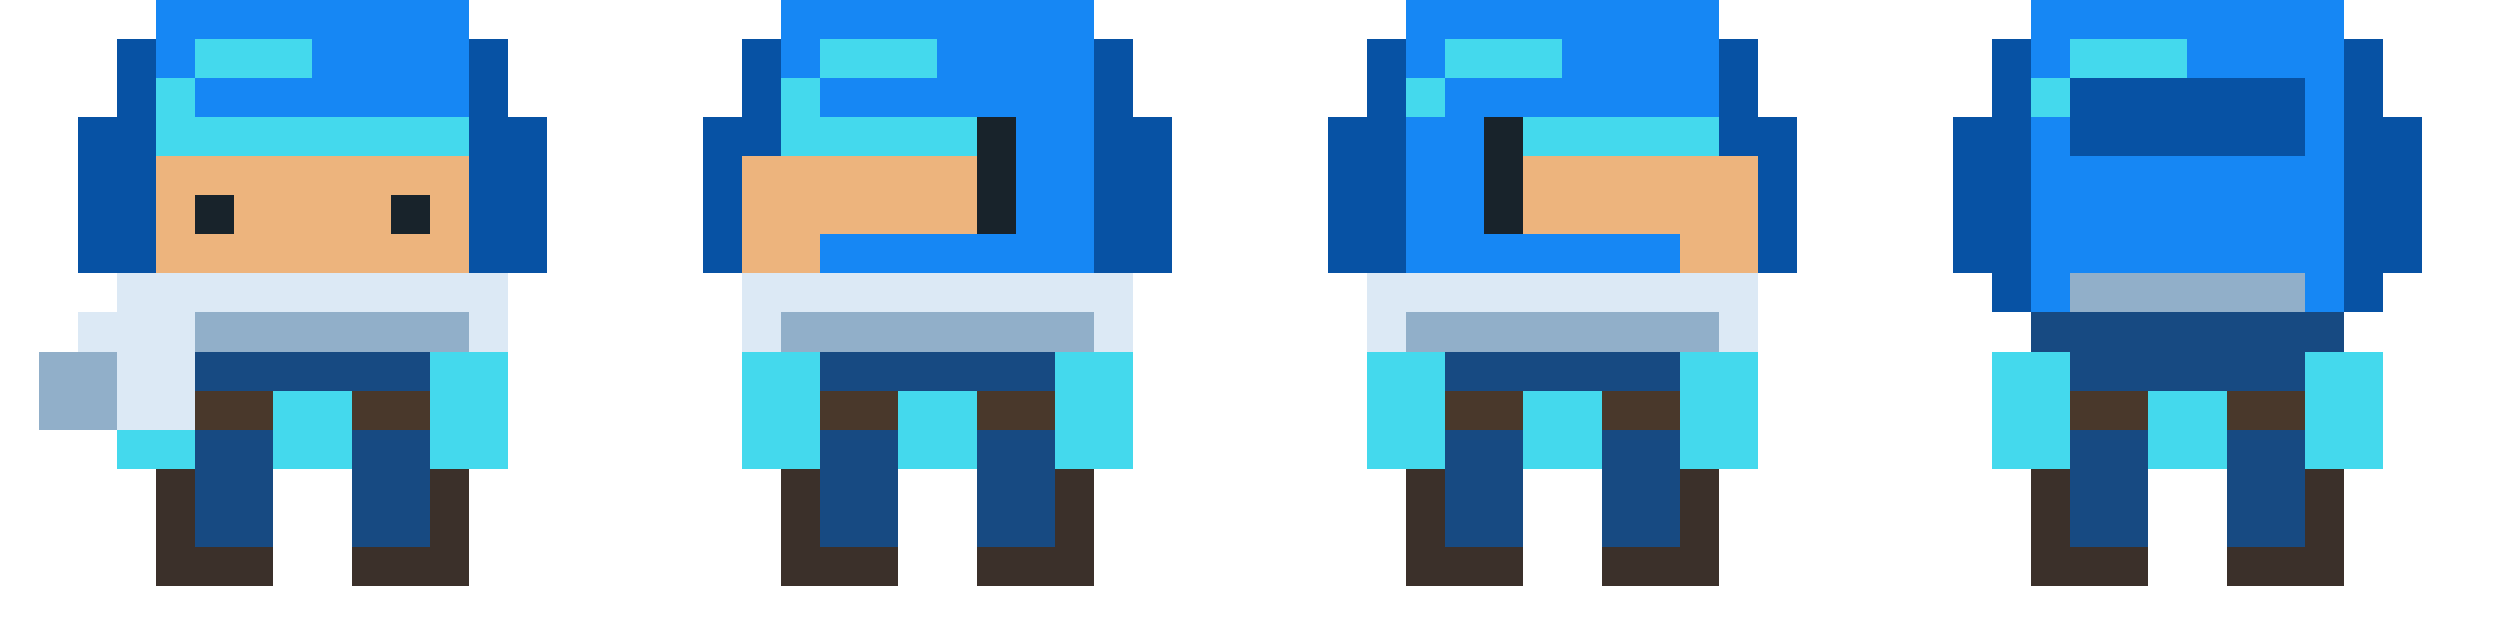
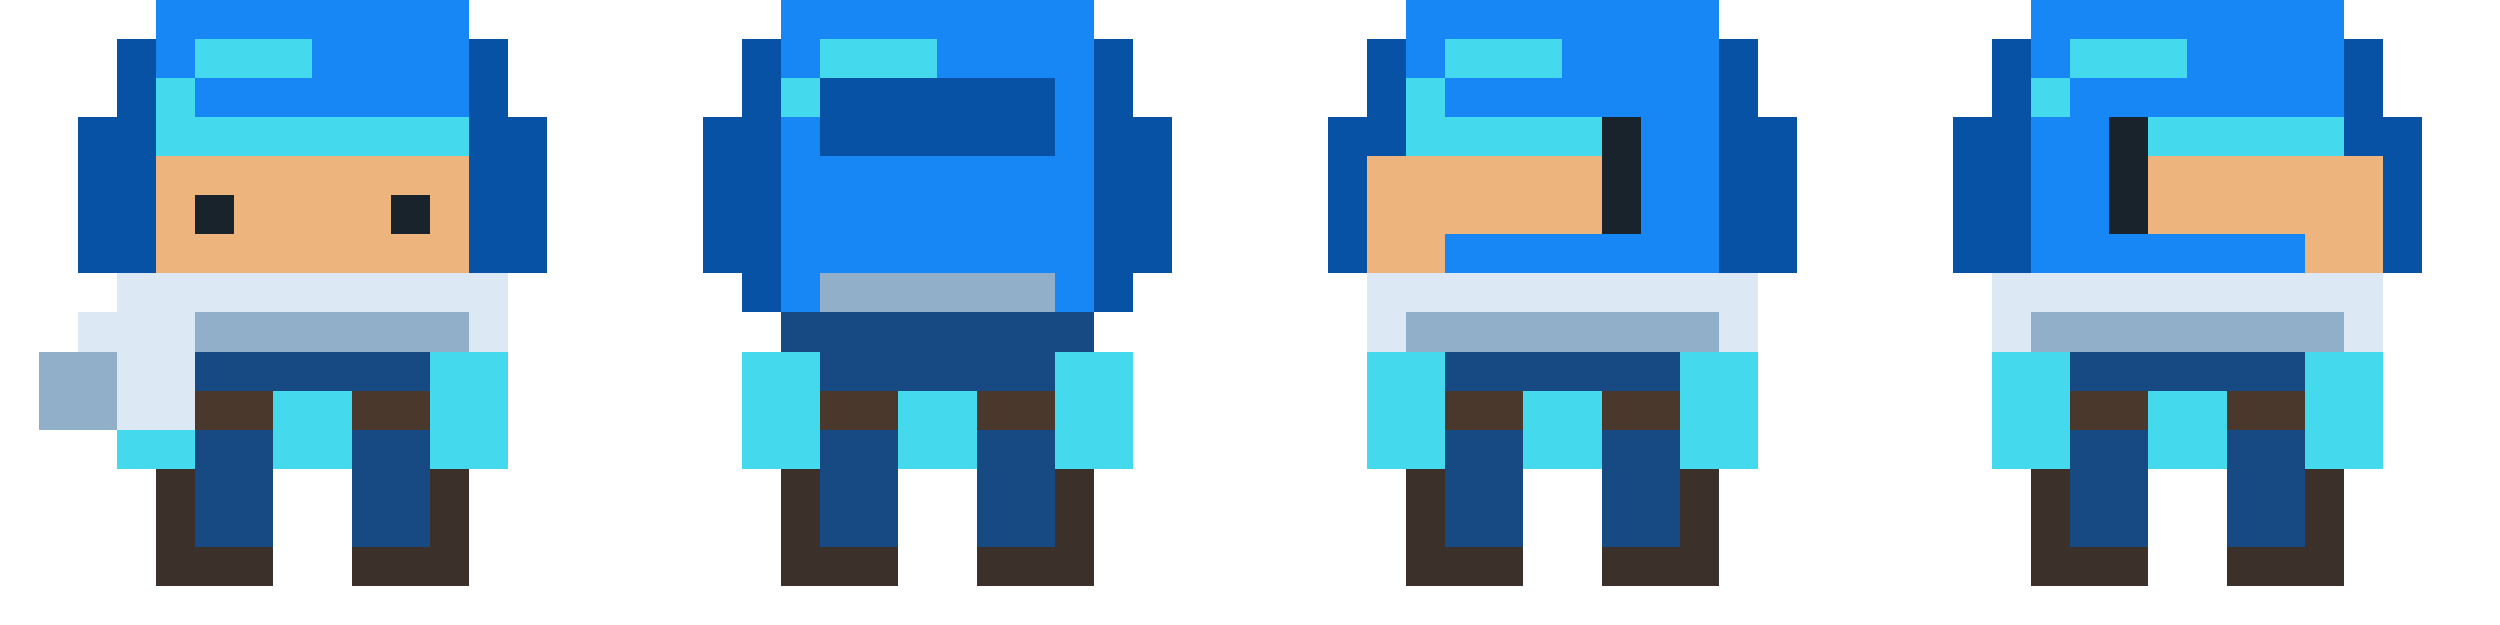
<svg xmlns="http://www.w3.org/2000/svg" width="64" height="16" viewBox="0 0 64 16">
  <g transform="translate(0 0)">
    <g shape-rendering="crispEdges">
      <rect x="4" y="12" width="3" height="3" fill="#3b302a" />
      <rect x="9" y="12" width="3" height="3" fill="#3b302a" />
      <rect x="5" y="11" width="2" height="3" fill="#174a82" />
      <rect x="9" y="11" width="2" height="3" fill="#174a82" />
      <rect x="4" y="8" width="8" height="4" fill="#174a82" />
      <rect x="3" y="9" width="2" height="3" fill="#44d9ed" />
      <rect x="11" y="9" width="2" height="3" fill="#44d9ed" />
      <rect x="3" y="1" width="10" height="7" fill="#0752a4" />
      <rect x="4" y="0" width="8" height="8" fill="#1687f4" />
      <rect x="2" y="3" width="2" height="4" fill="#0752a4" />
      <rect x="12" y="3" width="2" height="4" fill="#0752a4" />
      <rect x="4" y="4" width="8" height="3" fill="#edb47d" />
      <rect x="4" y="3" width="8" height="1" fill="#18232b" />
      <rect x="4" y="3" width="8" height="1" fill="#44d9ed" />
      <rect x="5" y="5" width="1" height="1" fill="#18232b" />
      <rect x="10" y="5" width="1" height="1" fill="#18232b" />
      <rect x="3" y="7" width="10" height="2" fill="#dce9f5" />
      <rect x="4" y="8" width="8" height="1" fill="#91afc9" />
      <rect x="2" y="8" width="3" height="3" fill="#dce9f5" />
      <rect x="1" y="9" width="2" height="2" fill="#91afc9" />
      <rect x="5" y="10" width="6" height="1" fill="#49382b" />
      <rect x="7" y="10" width="2" height="2" fill="#44d9ed" />
      <rect x="5" y="1" width="3" height="1" fill="#44d9ed" />
      <rect x="4" y="2" width="1" height="1" fill="#44d9ed" />
    </g>
  </g>
  <g transform="translate(16 0)">
    <g shape-rendering="crispEdges">
      <rect x="4" y="12" width="3" height="3" fill="#3b302a" />
      <rect x="9" y="12" width="3" height="3" fill="#3b302a" />
      <rect x="5" y="11" width="2" height="3" fill="#174a82" />
      <rect x="9" y="11" width="2" height="3" fill="#174a82" />
      <rect x="4" y="8" width="8" height="4" fill="#174a82" />
      <rect x="3" y="9" width="2" height="3" fill="#44d9ed" />
      <rect x="11" y="9" width="2" height="3" fill="#44d9ed" />
      <rect x="3" y="1" width="10" height="7" fill="#0752a4" />
      <rect x="4" y="0" width="8" height="8" fill="#1687f4" />
      <rect x="2" y="3" width="2" height="4" fill="#0752a4" />
      <rect x="12" y="3" width="2" height="4" fill="#0752a4" />
-       <rect x="3" y="4" width="2" height="3" fill="#edb47d" />
-       <rect x="4" y="3" width="6" height="3" fill="#18232b" />
-       <rect x="4" y="4" width="5" height="2" fill="#edb47d" />
-       <rect x="4" y="3" width="5" height="1" fill="#44d9ed" />
-       <rect x="3" y="7" width="10" height="2" fill="#dce9f5" />
-       <rect x="4" y="8" width="8" height="1" fill="#91afc9" />
-       <rect x="4" y="7" width="8" height="1" fill="#dce9f5" />
+       <rect x="5" y="2" width="6" height="2" fill="#0752a4" />
+       <rect x="4" y="4" width="8" height="3" fill="#1687f4" />
+       <rect x="5" y="7" width="6" height="1" fill="#91afc9" />
      <rect x="5" y="10" width="6" height="1" fill="#49382b" />
      <rect x="7" y="10" width="2" height="2" fill="#44d9ed" />
      <rect x="5" y="1" width="3" height="1" fill="#44d9ed" />
      <rect x="4" y="2" width="1" height="1" fill="#44d9ed" />
    </g>
  </g>
  <g transform="translate(32 0)">
    <g shape-rendering="crispEdges">
      <rect x="4" y="12" width="3" height="3" fill="#3b302a" />
      <rect x="9" y="12" width="3" height="3" fill="#3b302a" />
      <rect x="5" y="11" width="2" height="3" fill="#174a82" />
      <rect x="9" y="11" width="2" height="3" fill="#174a82" />
      <rect x="4" y="8" width="8" height="4" fill="#174a82" />
      <rect x="3" y="9" width="2" height="3" fill="#44d9ed" />
      <rect x="11" y="9" width="2" height="3" fill="#44d9ed" />
      <rect x="3" y="1" width="10" height="7" fill="#0752a4" />
      <rect x="4" y="0" width="8" height="8" fill="#1687f4" />
      <rect x="2" y="3" width="2" height="4" fill="#0752a4" />
      <rect x="12" y="3" width="2" height="4" fill="#0752a4" />
-       <rect x="11" y="4" width="2" height="3" fill="#edb47d" />
-       <rect x="6" y="3" width="6" height="3" fill="#18232b" />
-       <rect x="7" y="4" width="5" height="2" fill="#edb47d" />
-       <rect x="7" y="3" width="5" height="1" fill="#44d9ed" />
+       <rect x="3" y="4" width="2" height="3" fill="#edb47d" />
+       <rect x="4" y="3" width="6" height="3" fill="#18232b" />
+       <rect x="4" y="4" width="5" height="2" fill="#edb47d" />
+       <rect x="4" y="3" width="5" height="1" fill="#44d9ed" />
      <rect x="3" y="7" width="10" height="2" fill="#dce9f5" />
      <rect x="4" y="8" width="8" height="1" fill="#91afc9" />
-       <rect x="4" y="7" width="8" height="1" fill="#dce9f5" />
      <rect x="5" y="10" width="6" height="1" fill="#49382b" />
      <rect x="7" y="10" width="2" height="2" fill="#44d9ed" />
      <rect x="5" y="1" width="3" height="1" fill="#44d9ed" />
      <rect x="4" y="2" width="1" height="1" fill="#44d9ed" />
    </g>
  </g>
  <g transform="translate(48 0)">
    <g shape-rendering="crispEdges">
      <rect x="4" y="12" width="3" height="3" fill="#3b302a" />
      <rect x="9" y="12" width="3" height="3" fill="#3b302a" />
      <rect x="5" y="11" width="2" height="3" fill="#174a82" />
      <rect x="9" y="11" width="2" height="3" fill="#174a82" />
      <rect x="4" y="8" width="8" height="4" fill="#174a82" />
      <rect x="3" y="9" width="2" height="3" fill="#44d9ed" />
      <rect x="11" y="9" width="2" height="3" fill="#44d9ed" />
      <rect x="3" y="1" width="10" height="7" fill="#0752a4" />
      <rect x="4" y="0" width="8" height="8" fill="#1687f4" />
      <rect x="2" y="3" width="2" height="4" fill="#0752a4" />
      <rect x="12" y="3" width="2" height="4" fill="#0752a4" />
-       <rect x="5" y="2" width="6" height="2" fill="#0752a4" />
-       <rect x="4" y="4" width="8" height="3" fill="#1687f4" />
-       <rect x="5" y="7" width="6" height="1" fill="#91afc9" />
+       <rect x="11" y="4" width="2" height="3" fill="#edb47d" />
+       <rect x="6" y="3" width="6" height="3" fill="#18232b" />
+       <rect x="7" y="4" width="5" height="2" fill="#edb47d" />
+       <rect x="7" y="3" width="5" height="1" fill="#44d9ed" />
+       <rect x="3" y="7" width="10" height="2" fill="#dce9f5" />
+       <rect x="4" y="8" width="8" height="1" fill="#91afc9" />
      <rect x="5" y="10" width="6" height="1" fill="#49382b" />
      <rect x="7" y="10" width="2" height="2" fill="#44d9ed" />
      <rect x="5" y="1" width="3" height="1" fill="#44d9ed" />
      <rect x="4" y="2" width="1" height="1" fill="#44d9ed" />
    </g>
  </g>
</svg>
